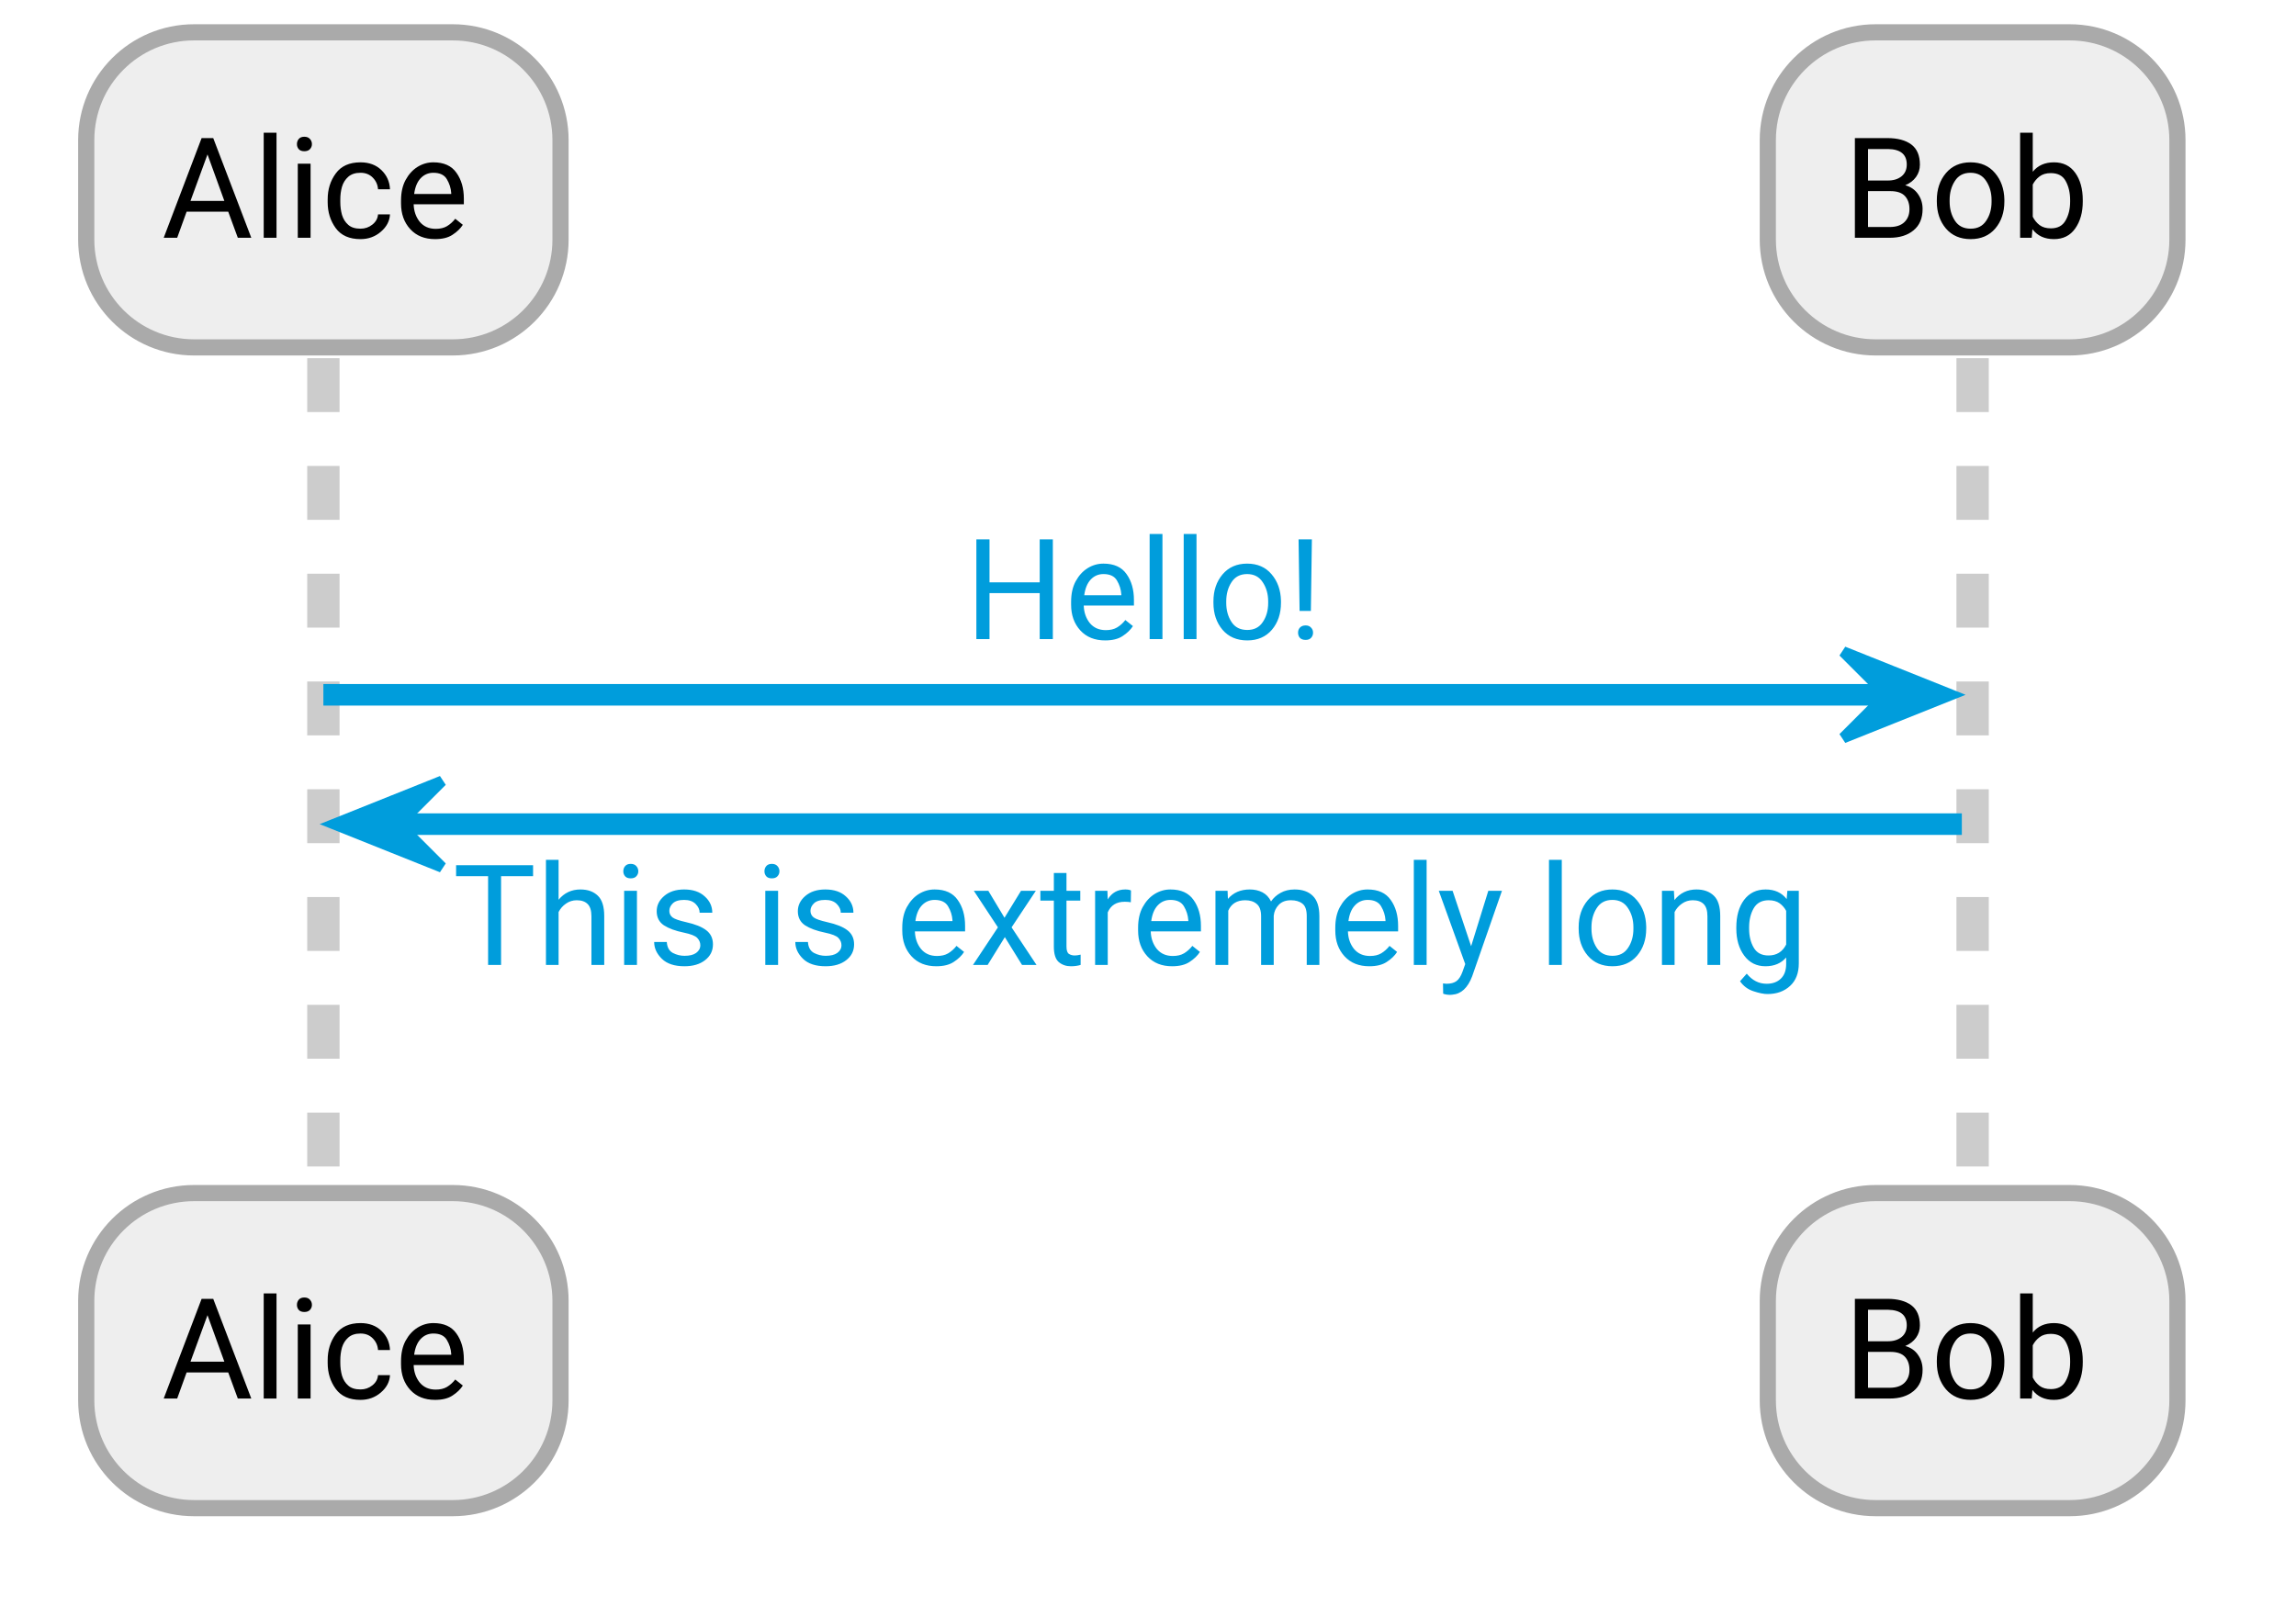
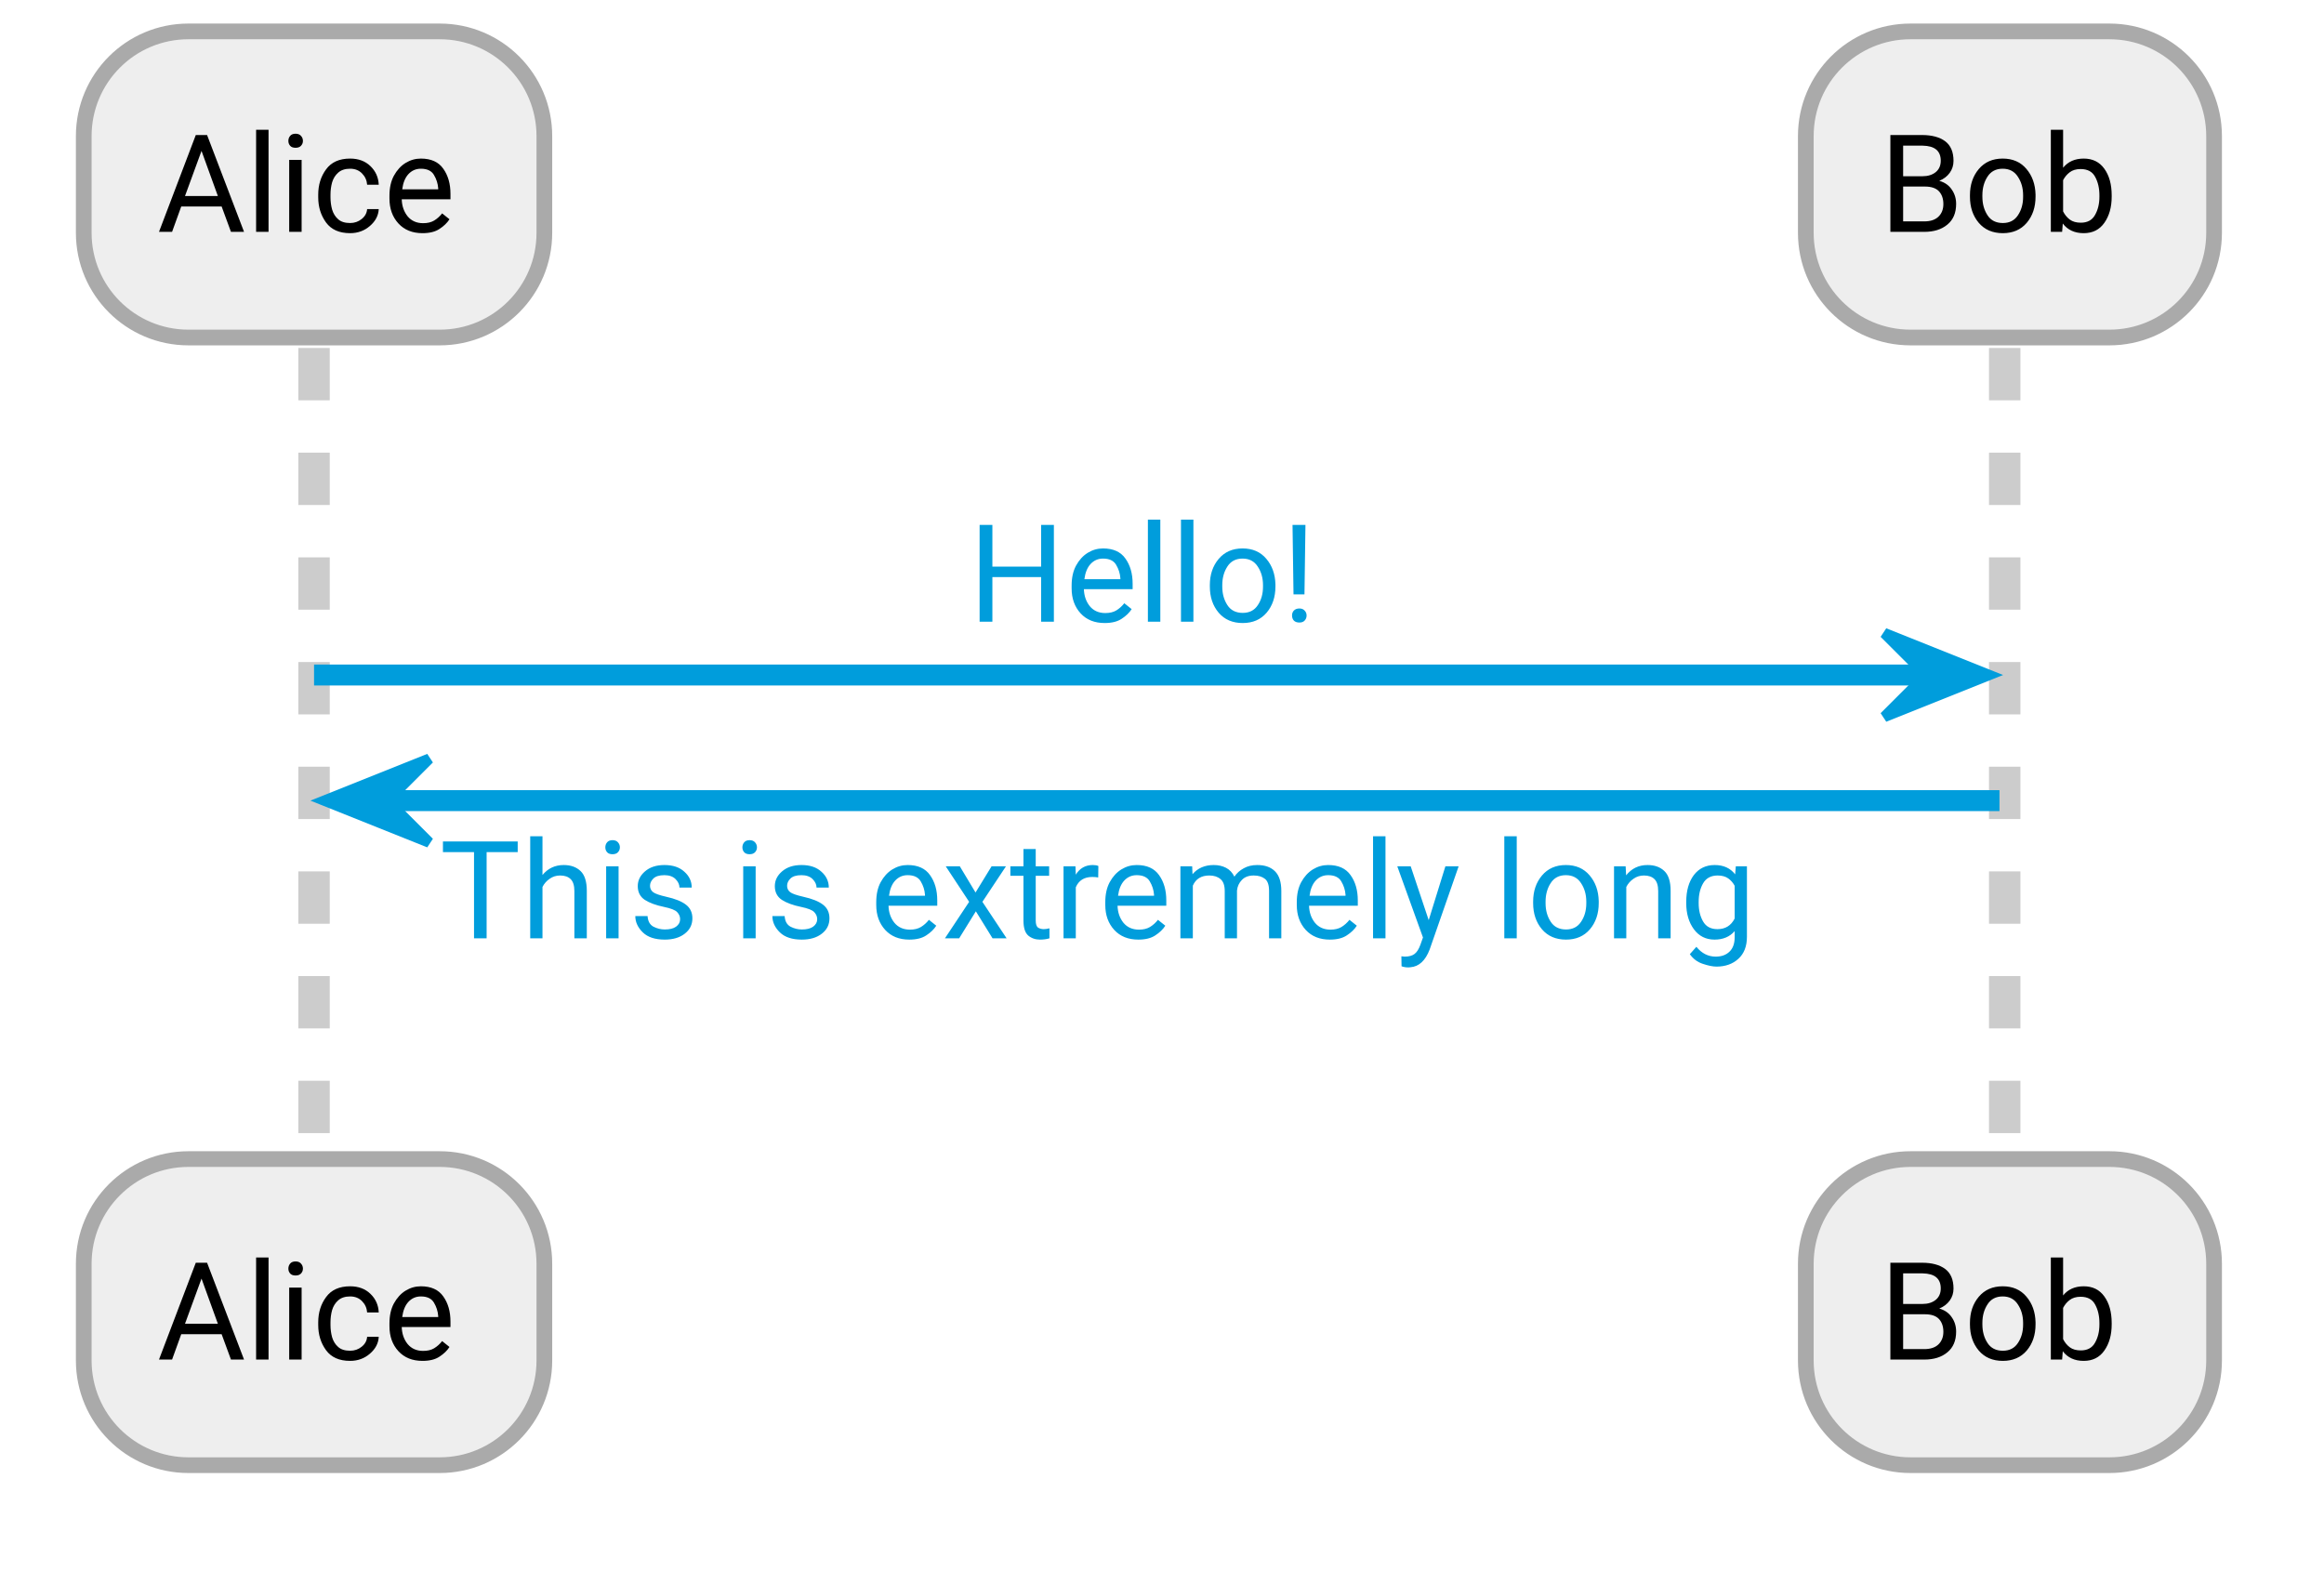
- <svg xmlns="http://www.w3.org/2000/svg" height="150" preserveAspectRatio="none" style="width:213px;height:150px" width="213">
-   <path stroke="#ccc" stroke-width="3" stroke-dasharray="5,5" d="M30 33.234v78.469M183 33.234v78.469" />
-   <rect fill="#EEE" height="29.234" rx="10" ry="10" width="44" x="8" y="3" stroke="#aaa" stroke-width="1.5" />
-   <text font-family="Roboto" font-size="13" lengthAdjust="spacingAndGlyphs" textLength="30" x="15" y="22.061">
+ <svg xmlns="http://www.w3.org/2000/svg" height="150" preserveAspectRatio="none" style="width:222px;height:150px" width="222">
+   <path stroke="#ccc" stroke-width="3" stroke-dasharray="5,5" d="M30 33.241v78.481M191.5 33.241v78.481" />
+   <rect fill="#EEE" height="29.241" rx="10" ry="10" width="44" x="8" y="3" stroke="#aaa" stroke-width="1.5" />
+   <text font-family="Roboto" font-size="13" lengthAdjust="spacingAndGlyphs" textLength="30" x="15" y="22.149">
        Alice
    </text>
-   <rect fill="#EEE" height="29.234" rx="10" ry="10" width="44" x="8" y="110.703" stroke="#aaa" stroke-width="1.5" />
-   <text font-family="Roboto" font-size="13" lengthAdjust="spacingAndGlyphs" textLength="30" x="15" y="129.764">
+   <rect fill="#EEE" height="29.241" rx="10" ry="10" width="44" x="8" y="110.722" stroke="#aaa" stroke-width="1.5" />
+   <text font-family="Roboto" font-size="13" lengthAdjust="spacingAndGlyphs" textLength="30" x="15" y="129.872">
        Alice
    </text>
-   <rect fill="#EEE" height="29.234" rx="10" ry="10" width="38" x="164" y="3" stroke="#aaa" stroke-width="1.5" />
-   <text font-family="Roboto" font-size="13" lengthAdjust="spacingAndGlyphs" textLength="24" x="171" y="22.061">
+   <rect fill="#EEE" height="29.241" rx="10" ry="10" width="39" x="172.5" y="3" stroke="#aaa" stroke-width="1.5" />
+   <text font-family="Roboto" font-size="13" lengthAdjust="spacingAndGlyphs" textLength="25" x="179.5" y="22.149">
        Bob
    </text>
-   <rect fill="#EEE" height="29.234" rx="10" ry="10" width="38" x="164" y="110.703" stroke="#aaa" stroke-width="1.5" />
-   <text font-family="Roboto" font-size="13" lengthAdjust="spacingAndGlyphs" textLength="24" x="171" y="129.764">
+   <rect fill="#EEE" height="29.241" rx="10" ry="10" width="39" x="172.5" y="110.722" stroke="#aaa" stroke-width="1.5" />
+   <text font-family="Roboto" font-size="13" lengthAdjust="spacingAndGlyphs" textLength="25" x="179.5" y="129.872">
        Bob
    </text>
-   <path fill="#009DDC" stroke="#009ddc" d="M171 60.469l10 4-10 4 4-4z" />
-   <path stroke="#009ddc" stroke-width="2" d="M30 64.469h147" />
-   <text fill="#009DDC" font-family="Roboto" font-size="13" lengthAdjust="spacingAndGlyphs" textLength="34" x="89.5" y="59.295">
+   <path fill="#009DDC" stroke="#009ddc" d="M180 60.481l10 4-10 4 4-4z" />
+   <path stroke="#009ddc" stroke-width="2" d="M30 64.481h156" />
+   <text fill="#009DDC" font-family="Roboto" font-size="13" lengthAdjust="spacingAndGlyphs" textLength="37" x="92.5" y="59.39">
        Hello!
    </text>
-   <path fill="#009DDC" stroke="#009ddc" d="M41 72.469l-10 4 10 4-4-4z" />
-   <path stroke="#009ddc" stroke-width="2" d="M35 76.469h147" />
-   <text fill="#009DDC" font-family="Roboto" font-size="13" lengthAdjust="spacingAndGlyphs" textLength="129" x="42" y="89.529">
+   <path fill="#009DDC" stroke="#009ddc" d="M41 72.481l-10 4 10 4-4-4z" />
+   <path stroke="#009ddc" stroke-width="2" d="M35 76.481h156" />
+   <text fill="#009DDC" font-family="Roboto" font-size="13" lengthAdjust="spacingAndGlyphs" textLength="138" x="42" y="89.631">
        This is extremely long
    </text>
</svg>
